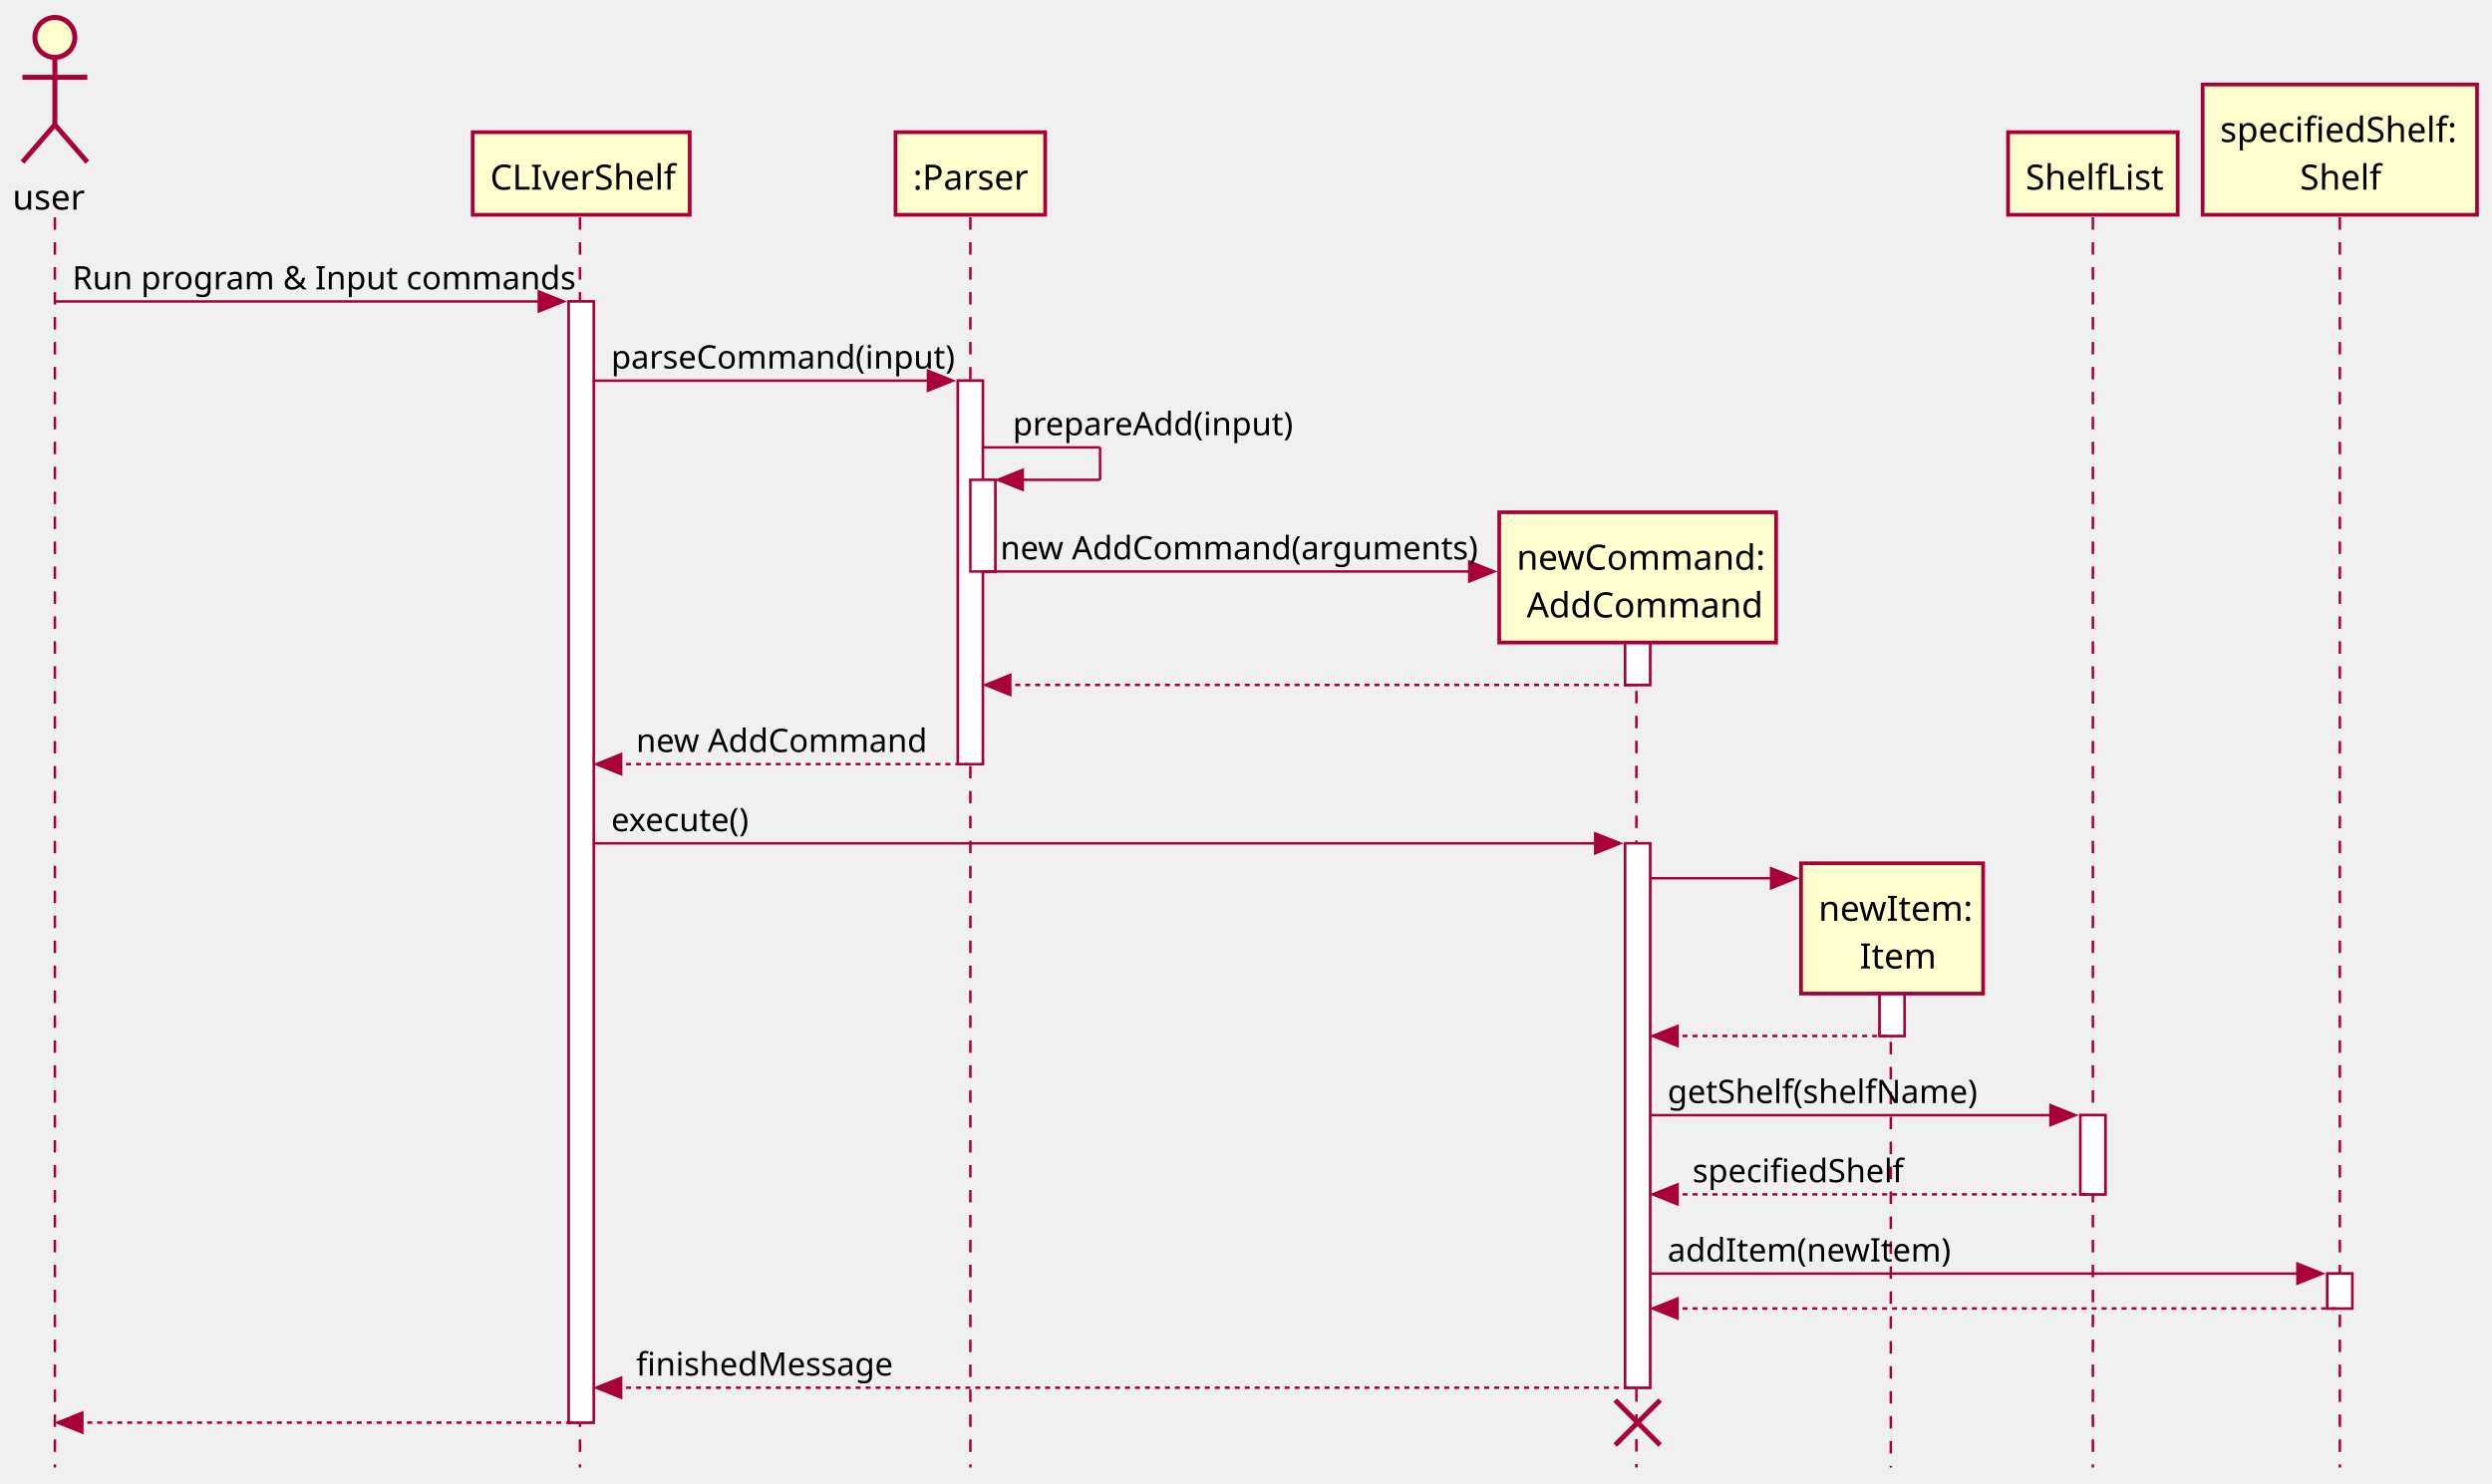
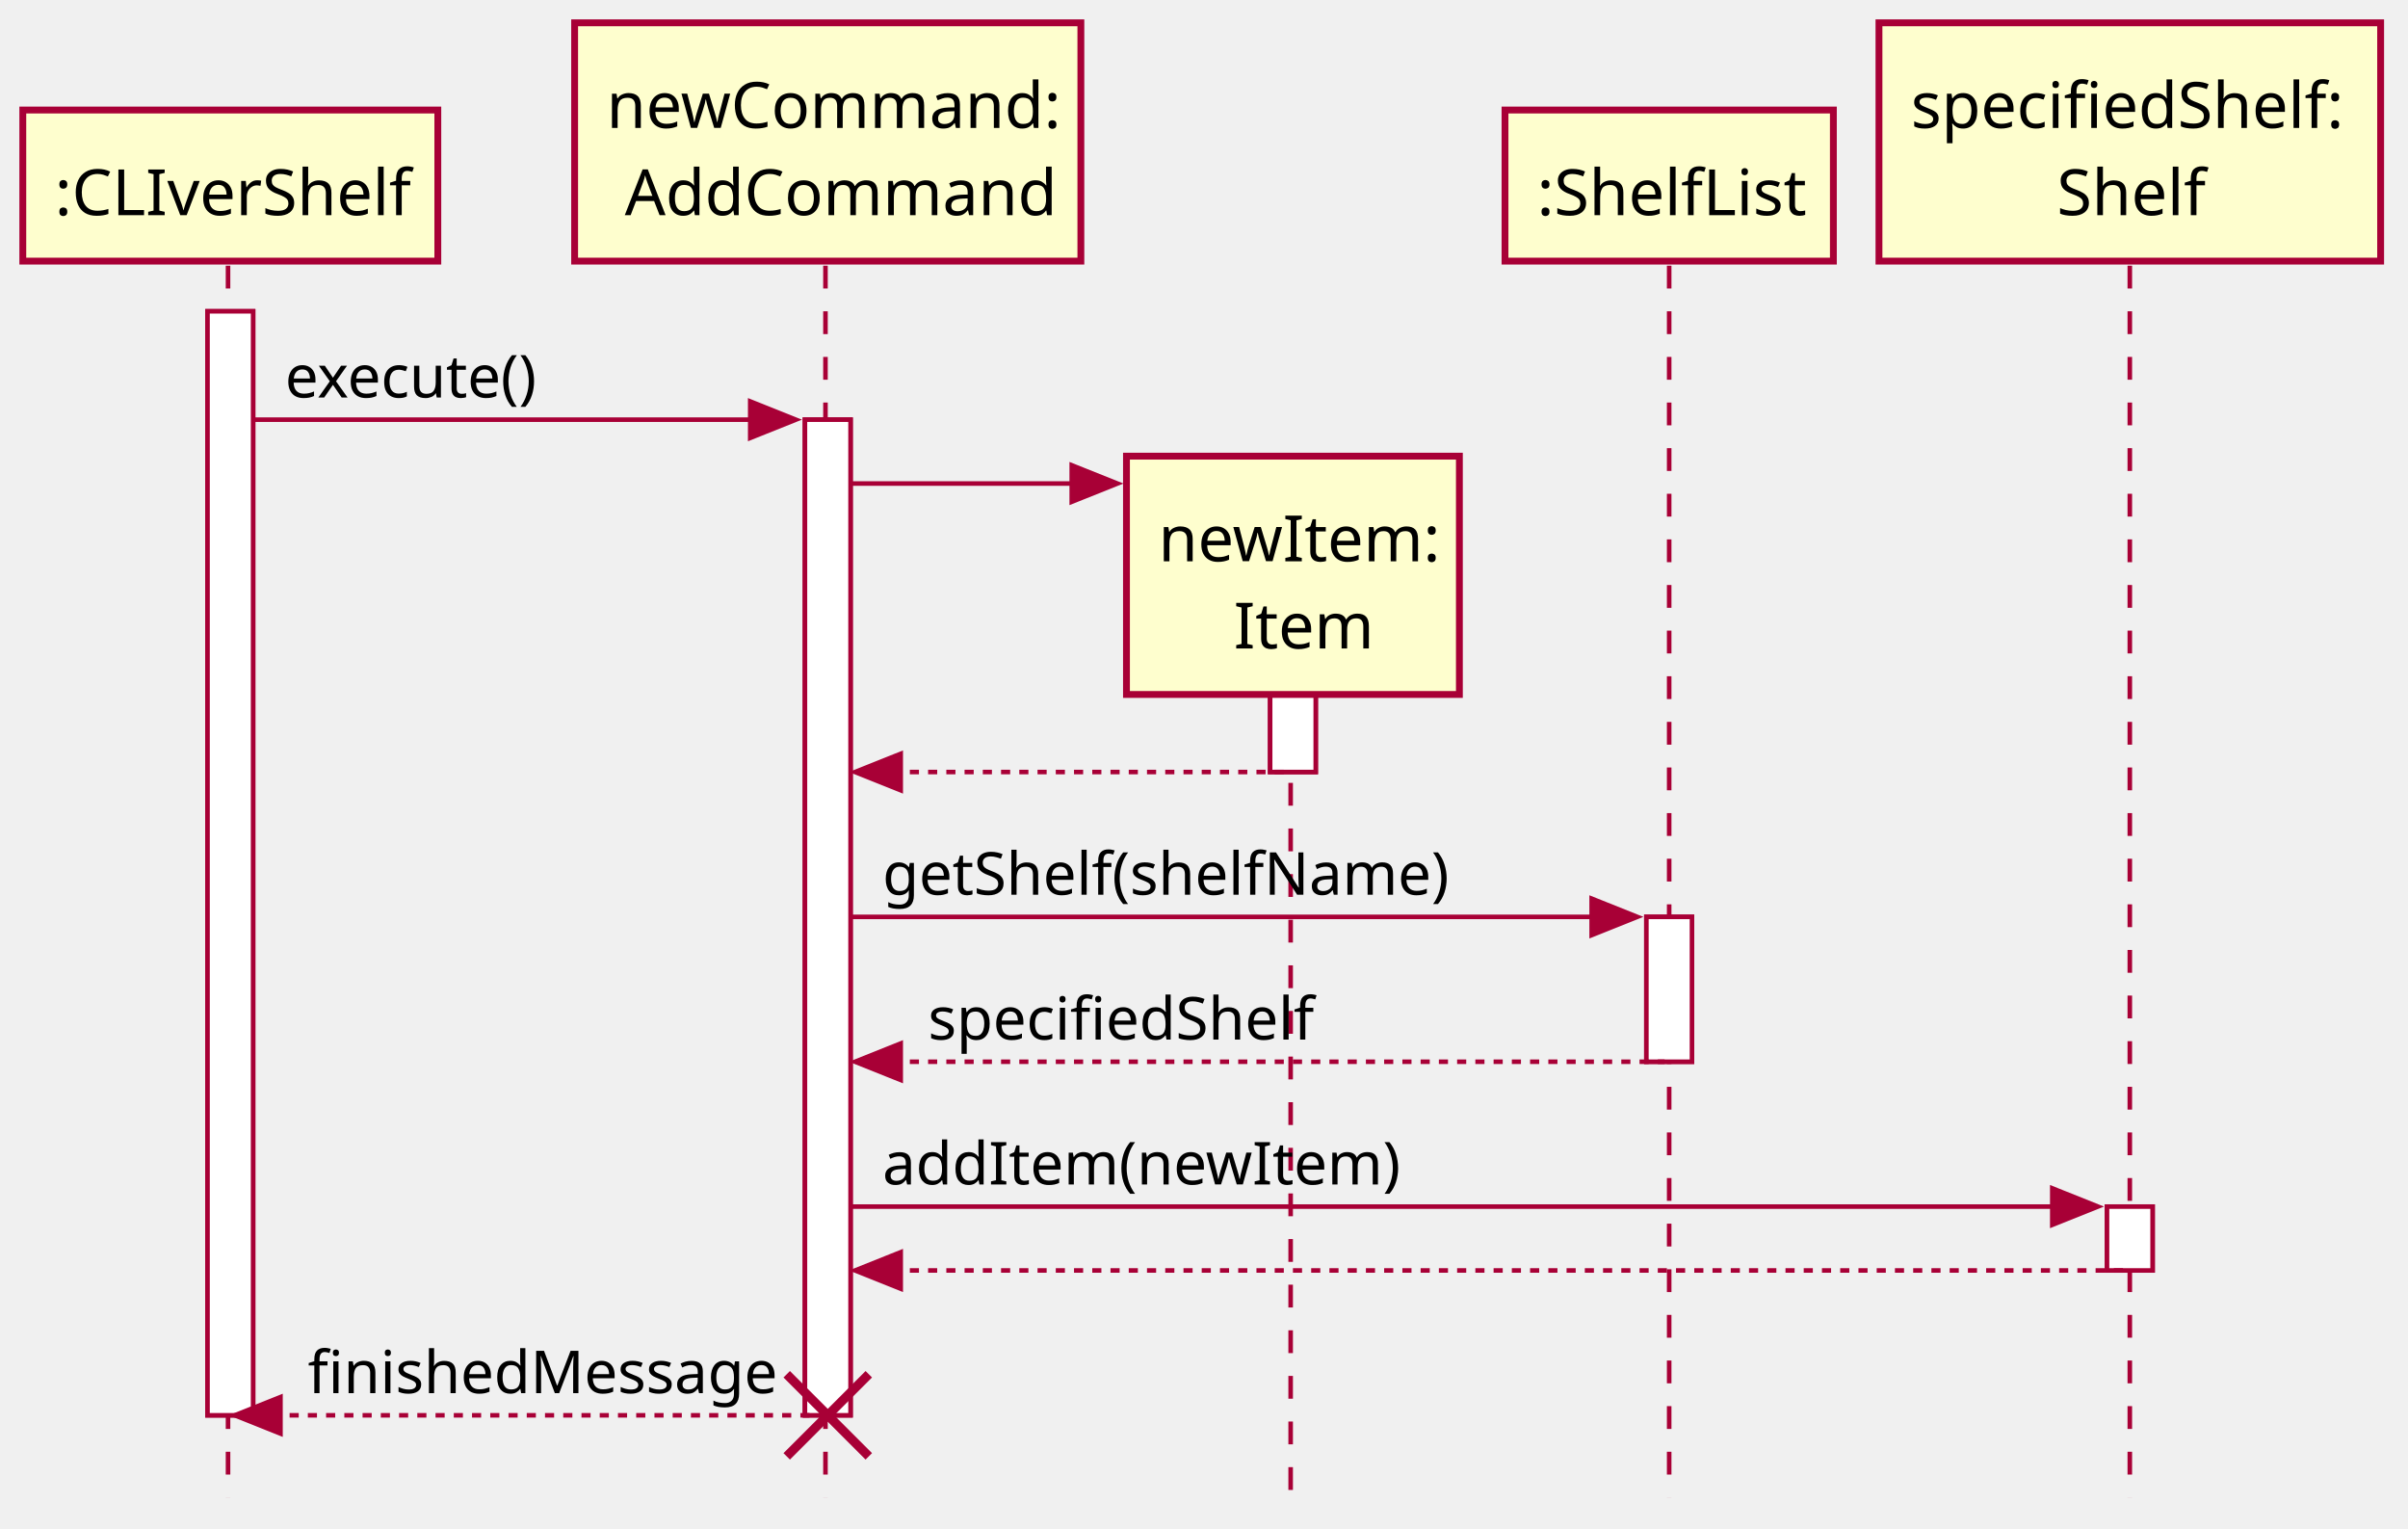
- <svg xmlns="http://www.w3.org/2000/svg" contentScriptType="application/ecmascript" contentStyleType="text/css" height="595px" preserveAspectRatio="none" style="width:999px;height:595px;background:#FFFFFF;" version="1.1" viewBox="0 0 999 595" width="999px" zoomAndPan="magnify">
+ <svg xmlns="http://www.w3.org/2000/svg" contentScriptType="application/ecmascript" contentStyleType="text/css" height="335px" preserveAspectRatio="none" style="width:528px;height:335px;background:#FFFFFF;" version="1.1" viewBox="0 0 528 335" width="528px" zoomAndPan="magnify">
  <defs />
  <g>
-     <rect fill="#FFFFFF" height="449.516" style="stroke:#A80036;stroke-width:1.0;" width="10" x="228" y="120.874" />
-     <rect fill="#FFFFFF" height="153.749" style="stroke:#A80036;stroke-width:1.0;" width="10" x="384" y="152.629" />
-     <rect fill="#FFFFFF" height="36.754" style="stroke:#A80036;stroke-width:1.0;" width="10" x="389" y="192.383" />
-     <rect fill="#FFFFFF" height="35.486" style="stroke:#A80036;stroke-width:1.0;" width="10" x="651.5" y="239.138" />
-     <rect fill="#FFFFFF" height="218.258" style="stroke:#A80036;stroke-width:1.0;" width="10" x="651.5" y="338.132" />
-     <rect fill="#FFFFFF" height="53.24" style="stroke:#A80036;stroke-width:1.0;" width="10" x="753.5" y="362.132" />
-     <rect fill="#FFFFFF" height="31.754" style="stroke:#A80036;stroke-width:1.0;" width="10" x="834" y="447.127" />
-     <rect fill="#FFFFFF" height="14" style="stroke:#A80036;stroke-width:1.0;" width="10" x="933" y="510.636" />
-     <line style="stroke:#A80036;stroke-width:1.0;stroke-dasharray:5.0,5.0;" x1="22" x2="22" y1="87.12" y2="588.39" />
-     <line style="stroke:#A80036;stroke-width:1.0;stroke-dasharray:5.0,5.0;" x1="232.5" x2="232.5" y1="87.12" y2="588.39" />
-     <line style="stroke:#A80036;stroke-width:1.0;stroke-dasharray:5.0,5.0;" x1="389" x2="389" y1="87.12" y2="588.39" />
-     <line style="stroke:#A80036;stroke-width:1.0;stroke-dasharray:5.0,5.0;" x1="656" x2="656" y1="247.003" y2="588.39" />
-     <line style="stroke:#A80036;stroke-width:1.0;stroke-dasharray:5.0,5.0;" x1="758" x2="758" y1="387.752" y2="588.39" />
-     <line style="stroke:#A80036;stroke-width:1.0;stroke-dasharray:5.0,5.0;" x1="839" x2="839" y1="87.12" y2="588.39" />
-     <line style="stroke:#A80036;stroke-width:1.0;stroke-dasharray:5.0,5.0;" x1="938" x2="938" y1="87.12" y2="588.39" />
-     <text fill="#000000" font-family="sans-serif" font-size="14" lengthAdjust="spacing" textLength="28" x="5" y="84.044">user</text>
-     <ellipse cx="22" cy="15" fill="#FEFECE" rx="8" ry="8" style="stroke:#A80036;stroke-width:2.0;" />
-     <path d="M22,23 L22,50 M9,31 L35,31 M22,50 L9,65 M22,50 L35,65 " fill="none" style="stroke:#A80036;stroke-width:2.0;" />
-     <rect fill="#FEFECE" height="33.12" style="stroke:#A80036;stroke-width:1.5;" width="87" x="189.5" y="53" />
-     <text fill="#000000" font-family="sans-serif" font-size="14" lengthAdjust="spacing" textLength="73" x="196.5" y="76.044">CLIverShelf</text>
-     <rect fill="#FEFECE" height="33.12" style="stroke:#A80036;stroke-width:1.5;" width="60" x="359" y="53" />
-     <text fill="#000000" font-family="sans-serif" font-size="14" lengthAdjust="spacing" textLength="46" x="366" y="76.044">:Parser</text>
-     <rect fill="#FEFECE" height="33.12" style="stroke:#A80036;stroke-width:1.5;" width="68" x="805" y="53" />
-     <text fill="#000000" font-family="sans-serif" font-size="14" lengthAdjust="spacing" textLength="54" x="812" y="76.044">ShelfList</text>
-     <rect fill="#FEFECE" height="52.24" style="stroke:#A80036;stroke-width:1.5;" width="110" x="883" y="33.88" />
-     <text fill="#000000" font-family="sans-serif" font-size="14" lengthAdjust="spacing" textLength="92" x="890" y="56.924">specifiedShelf:</text>
-     <text fill="#000000" font-family="sans-serif" font-size="14" lengthAdjust="spacing" textLength="32" x="922" y="76.044">Shelf</text>
-     <rect fill="#FFFFFF" height="449.516" style="stroke:#A80036;stroke-width:1.0;" width="10" x="228" y="120.874" />
-     <rect fill="#FFFFFF" height="153.749" style="stroke:#A80036;stroke-width:1.0;" width="10" x="384" y="152.629" />
-     <rect fill="#FFFFFF" height="36.754" style="stroke:#A80036;stroke-width:1.0;" width="10" x="389" y="192.383" />
-     <rect fill="#FFFFFF" height="35.486" style="stroke:#A80036;stroke-width:1.0;" width="10" x="651.5" y="239.138" />
-     <rect fill="#FFFFFF" height="218.258" style="stroke:#A80036;stroke-width:1.0;" width="10" x="651.5" y="338.132" />
-     <rect fill="#FFFFFF" height="53.24" style="stroke:#A80036;stroke-width:1.0;" width="10" x="753.5" y="362.132" />
-     <rect fill="#FFFFFF" height="31.754" style="stroke:#A80036;stroke-width:1.0;" width="10" x="834" y="447.127" />
-     <rect fill="#FFFFFF" height="14" style="stroke:#A80036;stroke-width:1.0;" width="10" x="933" y="510.636" />
-     <polygon fill="#A80036" points="216,116.874,226,120.874,216,124.874" style="stroke:#A80036;stroke-width:1.0;" />
-     <line style="stroke:#A80036;stroke-width:1.0;" x1="22" x2="222" y1="120.874" y2="120.874" />
-     <text fill="#000000" font-family="sans-serif" font-size="13" lengthAdjust="spacing" textLength="187" x="29" y="116.018">Run program &amp; Input commands</text>
-     <polygon fill="#A80036" points="372,148.629,382,152.629,372,156.629" style="stroke:#A80036;stroke-width:1.0;" />
-     <line style="stroke:#A80036;stroke-width:1.0;" x1="238" x2="378" y1="152.629" y2="152.629" />
-     <text fill="#000000" font-family="sans-serif" font-size="13" lengthAdjust="spacing" textLength="127" x="245" y="147.773">parseCommand(input)</text>
-     <line style="stroke:#A80036;stroke-width:1.0;" x1="394" x2="441" y1="179.383" y2="179.383" />
-     <line style="stroke:#A80036;stroke-width:1.0;" x1="441" x2="441" y1="179.383" y2="192.383" />
-     <line style="stroke:#A80036;stroke-width:1.0;" x1="400" x2="441" y1="192.383" y2="192.383" />
-     <polygon fill="#A80036" points="410,188.383,400,192.383,410,196.383" style="stroke:#A80036;stroke-width:1.0;" />
-     <text fill="#000000" font-family="sans-serif" font-size="13" lengthAdjust="spacing" textLength="102" x="406" y="174.527">prepareAdd(input)</text>
-     <polygon fill="#A80036" points="589,225.138,599,229.138,589,233.138" style="stroke:#A80036;stroke-width:1.0;" />
-     <line style="stroke:#A80036;stroke-width:1.0;" x1="394" x2="595" y1="229.138" y2="229.138" />
-     <text fill="#000000" font-family="sans-serif" font-size="13" lengthAdjust="spacing" textLength="178" x="401" y="224.281">new AddCommand(arguments)</text>
-     <rect fill="#FEFECE" height="52.24" style="stroke:#A80036;stroke-width:1.5;" width="111" x="601" y="205.383" />
-     <text fill="#000000" font-family="sans-serif" font-size="14" lengthAdjust="spacing" textLength="93" x="608" y="228.427">newCommand:</text>
-     <text fill="#000000" font-family="sans-serif" font-size="14" lengthAdjust="spacing" textLength="89" x="612" y="247.547">AddCommand</text>
-     <polygon fill="#A80036" points="405,270.623,395,274.623,405,278.623" style="stroke:#A80036;stroke-width:1.0;" />
-     <line style="stroke:#A80036;stroke-width:1.0;stroke-dasharray:2.0,2.0;" x1="399" x2="655.5" y1="274.623" y2="274.623" />
-     <polygon fill="#A80036" points="249,302.378,239,306.378,249,310.378" style="stroke:#A80036;stroke-width:1.0;" />
-     <line style="stroke:#A80036;stroke-width:1.0;stroke-dasharray:2.0,2.0;" x1="243" x2="388" y1="306.378" y2="306.378" />
-     <text fill="#000000" font-family="sans-serif" font-size="13" lengthAdjust="spacing" textLength="109" x="255" y="301.522">new AddCommand</text>
-     <polygon fill="#A80036" points="639.5,334.132,649.5,338.132,639.5,342.132" style="stroke:#A80036;stroke-width:1.0;" />
-     <line style="stroke:#A80036;stroke-width:1.0;" x1="238" x2="645.5" y1="338.132" y2="338.132" />
-     <text fill="#000000" font-family="sans-serif" font-size="13" lengthAdjust="spacing" textLength="54" x="245" y="333.276">execute()</text>
-     <polygon fill="#A80036" points="710,348.132,720,352.132,710,356.132" style="stroke:#A80036;stroke-width:1.0;" />
-     <line style="stroke:#A80036;stroke-width:1.0;" x1="661.5" x2="716" y1="352.132" y2="352.132" />
-     <rect fill="#FEFECE" height="52.24" style="stroke:#A80036;stroke-width:1.5;" width="73" x="722" y="346.132" />
-     <text fill="#000000" font-family="sans-serif" font-size="14" lengthAdjust="spacing" textLength="55" x="729" y="369.176">newItem:</text>
-     <text fill="#000000" font-family="sans-serif" font-size="14" lengthAdjust="spacing" textLength="26" x="745.5" y="388.296">Item</text>
-     <polygon fill="#A80036" points="672.5,411.373,662.5,415.373,672.5,419.373" style="stroke:#A80036;stroke-width:1.0;" />
-     <line style="stroke:#A80036;stroke-width:1.0;stroke-dasharray:2.0,2.0;" x1="666.5" x2="757.5" y1="415.373" y2="415.373" />
-     <polygon fill="#A80036" points="822,443.127,832,447.127,822,451.127" style="stroke:#A80036;stroke-width:1.0;" />
-     <line style="stroke:#A80036;stroke-width:1.0;" x1="661.5" x2="828" y1="447.127" y2="447.127" />
-     <text fill="#000000" font-family="sans-serif" font-size="13" lengthAdjust="spacing" textLength="116" x="668.5" y="442.271">getShelf(shelfName)</text>
-     <polygon fill="#A80036" points="672.5,474.881,662.5,478.881,672.5,482.881" style="stroke:#A80036;stroke-width:1.0;" />
-     <line style="stroke:#A80036;stroke-width:1.0;stroke-dasharray:2.0,2.0;" x1="666.5" x2="838" y1="478.881" y2="478.881" />
-     <text fill="#000000" font-family="sans-serif" font-size="13" lengthAdjust="spacing" textLength="80" x="678.5" y="474.025">specifiedShelf</text>
-     <polygon fill="#A80036" points="921,506.636,931,510.636,921,514.636" style="stroke:#A80036;stroke-width:1.0;" />
-     <line style="stroke:#A80036;stroke-width:1.0;" x1="661.5" x2="927" y1="510.636" y2="510.636" />
-     <text fill="#000000" font-family="sans-serif" font-size="13" lengthAdjust="spacing" textLength="102" x="668.5" y="505.779">addItem(newItem)</text>
-     <polygon fill="#A80036" points="672.5,520.636,662.5,524.636,672.5,528.636" style="stroke:#A80036;stroke-width:1.0;" />
-     <line style="stroke:#A80036;stroke-width:1.0;stroke-dasharray:2.0,2.0;" x1="666.5" x2="937" y1="524.636" y2="524.636" />
-     <polygon fill="#A80036" points="249,552.39,239,556.39,249,560.39" style="stroke:#A80036;stroke-width:1.0;" />
-     <line style="stroke:#A80036;stroke-width:1.0;stroke-dasharray:2.0,2.0;" x1="243" x2="655.5" y1="556.39" y2="556.39" />
-     <text fill="#000000" font-family="sans-serif" font-size="13" lengthAdjust="spacing" textLength="97" x="255" y="551.534">finishedMessage</text>
-     <polygon fill="#A80036" points="33,566.39,23,570.39,33,574.39" style="stroke:#A80036;stroke-width:1.0;" />
-     <line style="stroke:#A80036;stroke-width:1.0;stroke-dasharray:2.0,2.0;" x1="27" x2="232" y1="570.39" y2="570.39" />
-     <line style="stroke:#A80036;stroke-width:2.0;" x1="647.5" x2="665.5" y1="561.39" y2="579.39" />
-     <line style="stroke:#A80036;stroke-width:2.0;" x1="647.5" x2="665.5" y1="579.39" y2="561.39" />
+     <rect fill="#FFFFFF" height="242.012" style="stroke:#A80036;stroke-width:1.0;" width="10" x="45.5" y="68.24" />
+     <rect fill="#FFFFFF" height="218.258" style="stroke:#A80036;stroke-width:1.0;" width="10" x="176.5" y="91.995" />
+     <rect fill="#FFFFFF" height="53.24" style="stroke:#A80036;stroke-width:1.0;" width="10" x="278.5" y="115.995" />
+     <rect fill="#FFFFFF" height="31.754" style="stroke:#A80036;stroke-width:1.0;" width="10" x="361" y="200.989" />
+     <rect fill="#FFFFFF" height="14" style="stroke:#A80036;stroke-width:1.0;" width="10" x="462" y="264.498" />
+     <line style="stroke:#A80036;stroke-width:1.0;stroke-dasharray:5.0,5.0;" x1="50" x2="50" y1="58.24" y2="328.252" />
+     <line style="stroke:#A80036;stroke-width:1.0;stroke-dasharray:5.0,5.0;" x1="181" x2="181" y1="58.24" y2="328.252" />
+     <line style="stroke:#A80036;stroke-width:1.0;stroke-dasharray:5.0,5.0;" x1="283" x2="283" y1="141.615" y2="328.252" />
+     <line style="stroke:#A80036;stroke-width:1.0;stroke-dasharray:5.0,5.0;" x1="366" x2="366" y1="58.24" y2="328.252" />
+     <line style="stroke:#A80036;stroke-width:1.0;stroke-dasharray:5.0,5.0;" x1="467" x2="467" y1="58.24" y2="328.252" />
+     <rect fill="#FEFECE" height="33.12" style="stroke:#A80036;stroke-width:1.5;" width="91" x="5" y="24.12" />
+     <text fill="#000000" font-family="sans-serif" font-size="14" lengthAdjust="spacing" textLength="77" x="12" y="47.164">:CLIverShelf</text>
+     <rect fill="#FEFECE" height="52.24" style="stroke:#A80036;stroke-width:1.5;" width="111" x="126" y="5" />
+     <text fill="#000000" font-family="sans-serif" font-size="14" lengthAdjust="spacing" textLength="93" x="133" y="28.044">newCommand:</text>
+     <text fill="#000000" font-family="sans-serif" font-size="14" lengthAdjust="spacing" textLength="89" x="137" y="47.164">AddCommand</text>
+     <rect fill="#FEFECE" height="33.12" style="stroke:#A80036;stroke-width:1.5;" width="72" x="330" y="24.12" />
+     <text fill="#000000" font-family="sans-serif" font-size="14" lengthAdjust="spacing" textLength="58" x="337" y="47.164">:ShelfList</text>
+     <rect fill="#FEFECE" height="52.24" style="stroke:#A80036;stroke-width:1.5;" width="110" x="412" y="5" />
+     <text fill="#000000" font-family="sans-serif" font-size="14" lengthAdjust="spacing" textLength="92" x="419" y="28.044">specifiedShelf:</text>
+     <text fill="#000000" font-family="sans-serif" font-size="14" lengthAdjust="spacing" textLength="32" x="451" y="47.164">Shelf</text>
+     <rect fill="#FFFFFF" height="242.012" style="stroke:#A80036;stroke-width:1.0;" width="10" x="45.5" y="68.24" />
+     <rect fill="#FFFFFF" height="218.258" style="stroke:#A80036;stroke-width:1.0;" width="10" x="176.5" y="91.995" />
+     <rect fill="#FFFFFF" height="53.24" style="stroke:#A80036;stroke-width:1.0;" width="10" x="278.5" y="115.995" />
+     <rect fill="#FFFFFF" height="31.754" style="stroke:#A80036;stroke-width:1.0;" width="10" x="361" y="200.989" />
+     <rect fill="#FFFFFF" height="14" style="stroke:#A80036;stroke-width:1.0;" width="10" x="462" y="264.498" />
+     <polygon fill="#A80036" points="164.5,87.995,174.5,91.995,164.5,95.995" style="stroke:#A80036;stroke-width:1.0;" />
+     <line style="stroke:#A80036;stroke-width:1.0;" x1="55.5" x2="170.5" y1="91.995" y2="91.995" />
+     <text fill="#000000" font-family="sans-serif" font-size="13" lengthAdjust="spacing" textLength="54" x="62.5" y="87.138">execute()</text>
+     <polygon fill="#A80036" points="235,101.995,245,105.995,235,109.995" style="stroke:#A80036;stroke-width:1.0;" />
+     <line style="stroke:#A80036;stroke-width:1.0;" x1="186.5" x2="241" y1="105.995" y2="105.995" />
+     <rect fill="#FEFECE" height="52.24" style="stroke:#A80036;stroke-width:1.5;" width="73" x="247" y="99.995" />
+     <text fill="#000000" font-family="sans-serif" font-size="14" lengthAdjust="spacing" textLength="55" x="254" y="123.039">newItem:</text>
+     <text fill="#000000" font-family="sans-serif" font-size="14" lengthAdjust="spacing" textLength="26" x="270.5" y="142.159">Item</text>
+     <polygon fill="#A80036" points="197.5,165.235,187.5,169.235,197.5,173.235" style="stroke:#A80036;stroke-width:1.0;" />
+     <line style="stroke:#A80036;stroke-width:1.0;stroke-dasharray:2.0,2.0;" x1="191.5" x2="282.5" y1="169.235" y2="169.235" />
+     <polygon fill="#A80036" points="349,196.989,359,200.989,349,204.989" style="stroke:#A80036;stroke-width:1.0;" />
+     <line style="stroke:#A80036;stroke-width:1.0;" x1="186.5" x2="355" y1="200.989" y2="200.989" />
+     <text fill="#000000" font-family="sans-serif" font-size="13" lengthAdjust="spacing" textLength="116" x="193.5" y="196.133">getShelf(shelfName)</text>
+     <polygon fill="#A80036" points="197.5,228.744,187.5,232.744,197.5,236.744" style="stroke:#A80036;stroke-width:1.0;" />
+     <line style="stroke:#A80036;stroke-width:1.0;stroke-dasharray:2.0,2.0;" x1="191.5" x2="365" y1="232.744" y2="232.744" />
+     <text fill="#000000" font-family="sans-serif" font-size="13" lengthAdjust="spacing" textLength="80" x="203.5" y="227.887">specifiedShelf</text>
+     <polygon fill="#A80036" points="450,260.498,460,264.498,450,268.498" style="stroke:#A80036;stroke-width:1.0;" />
+     <line style="stroke:#A80036;stroke-width:1.0;" x1="186.5" x2="456" y1="264.498" y2="264.498" />
+     <text fill="#000000" font-family="sans-serif" font-size="13" lengthAdjust="spacing" textLength="102" x="193.5" y="259.642">addItem(newItem)</text>
+     <polygon fill="#A80036" points="197.5,274.498,187.5,278.498,197.5,282.498" style="stroke:#A80036;stroke-width:1.0;" />
+     <line style="stroke:#A80036;stroke-width:1.0;stroke-dasharray:2.0,2.0;" x1="191.5" x2="466" y1="278.498" y2="278.498" />
+     <polygon fill="#A80036" points="61.5,306.252,51.5,310.252,61.5,314.252" style="stroke:#A80036;stroke-width:1.0;" />
+     <line style="stroke:#A80036;stroke-width:1.0;stroke-dasharray:2.0,2.0;" x1="55.5" x2="180.5" y1="310.252" y2="310.252" />
+     <text fill="#000000" font-family="sans-serif" font-size="13" lengthAdjust="spacing" textLength="97" x="67.5" y="305.396">finishedMessage</text>
+     <line style="stroke:#A80036;stroke-width:2.0;" x1="172.5" x2="190.5" y1="301.252" y2="319.252" />
+     <line style="stroke:#A80036;stroke-width:2.0;" x1="172.5" x2="190.5" y1="319.252" y2="301.252" />
  </g>
</svg>
